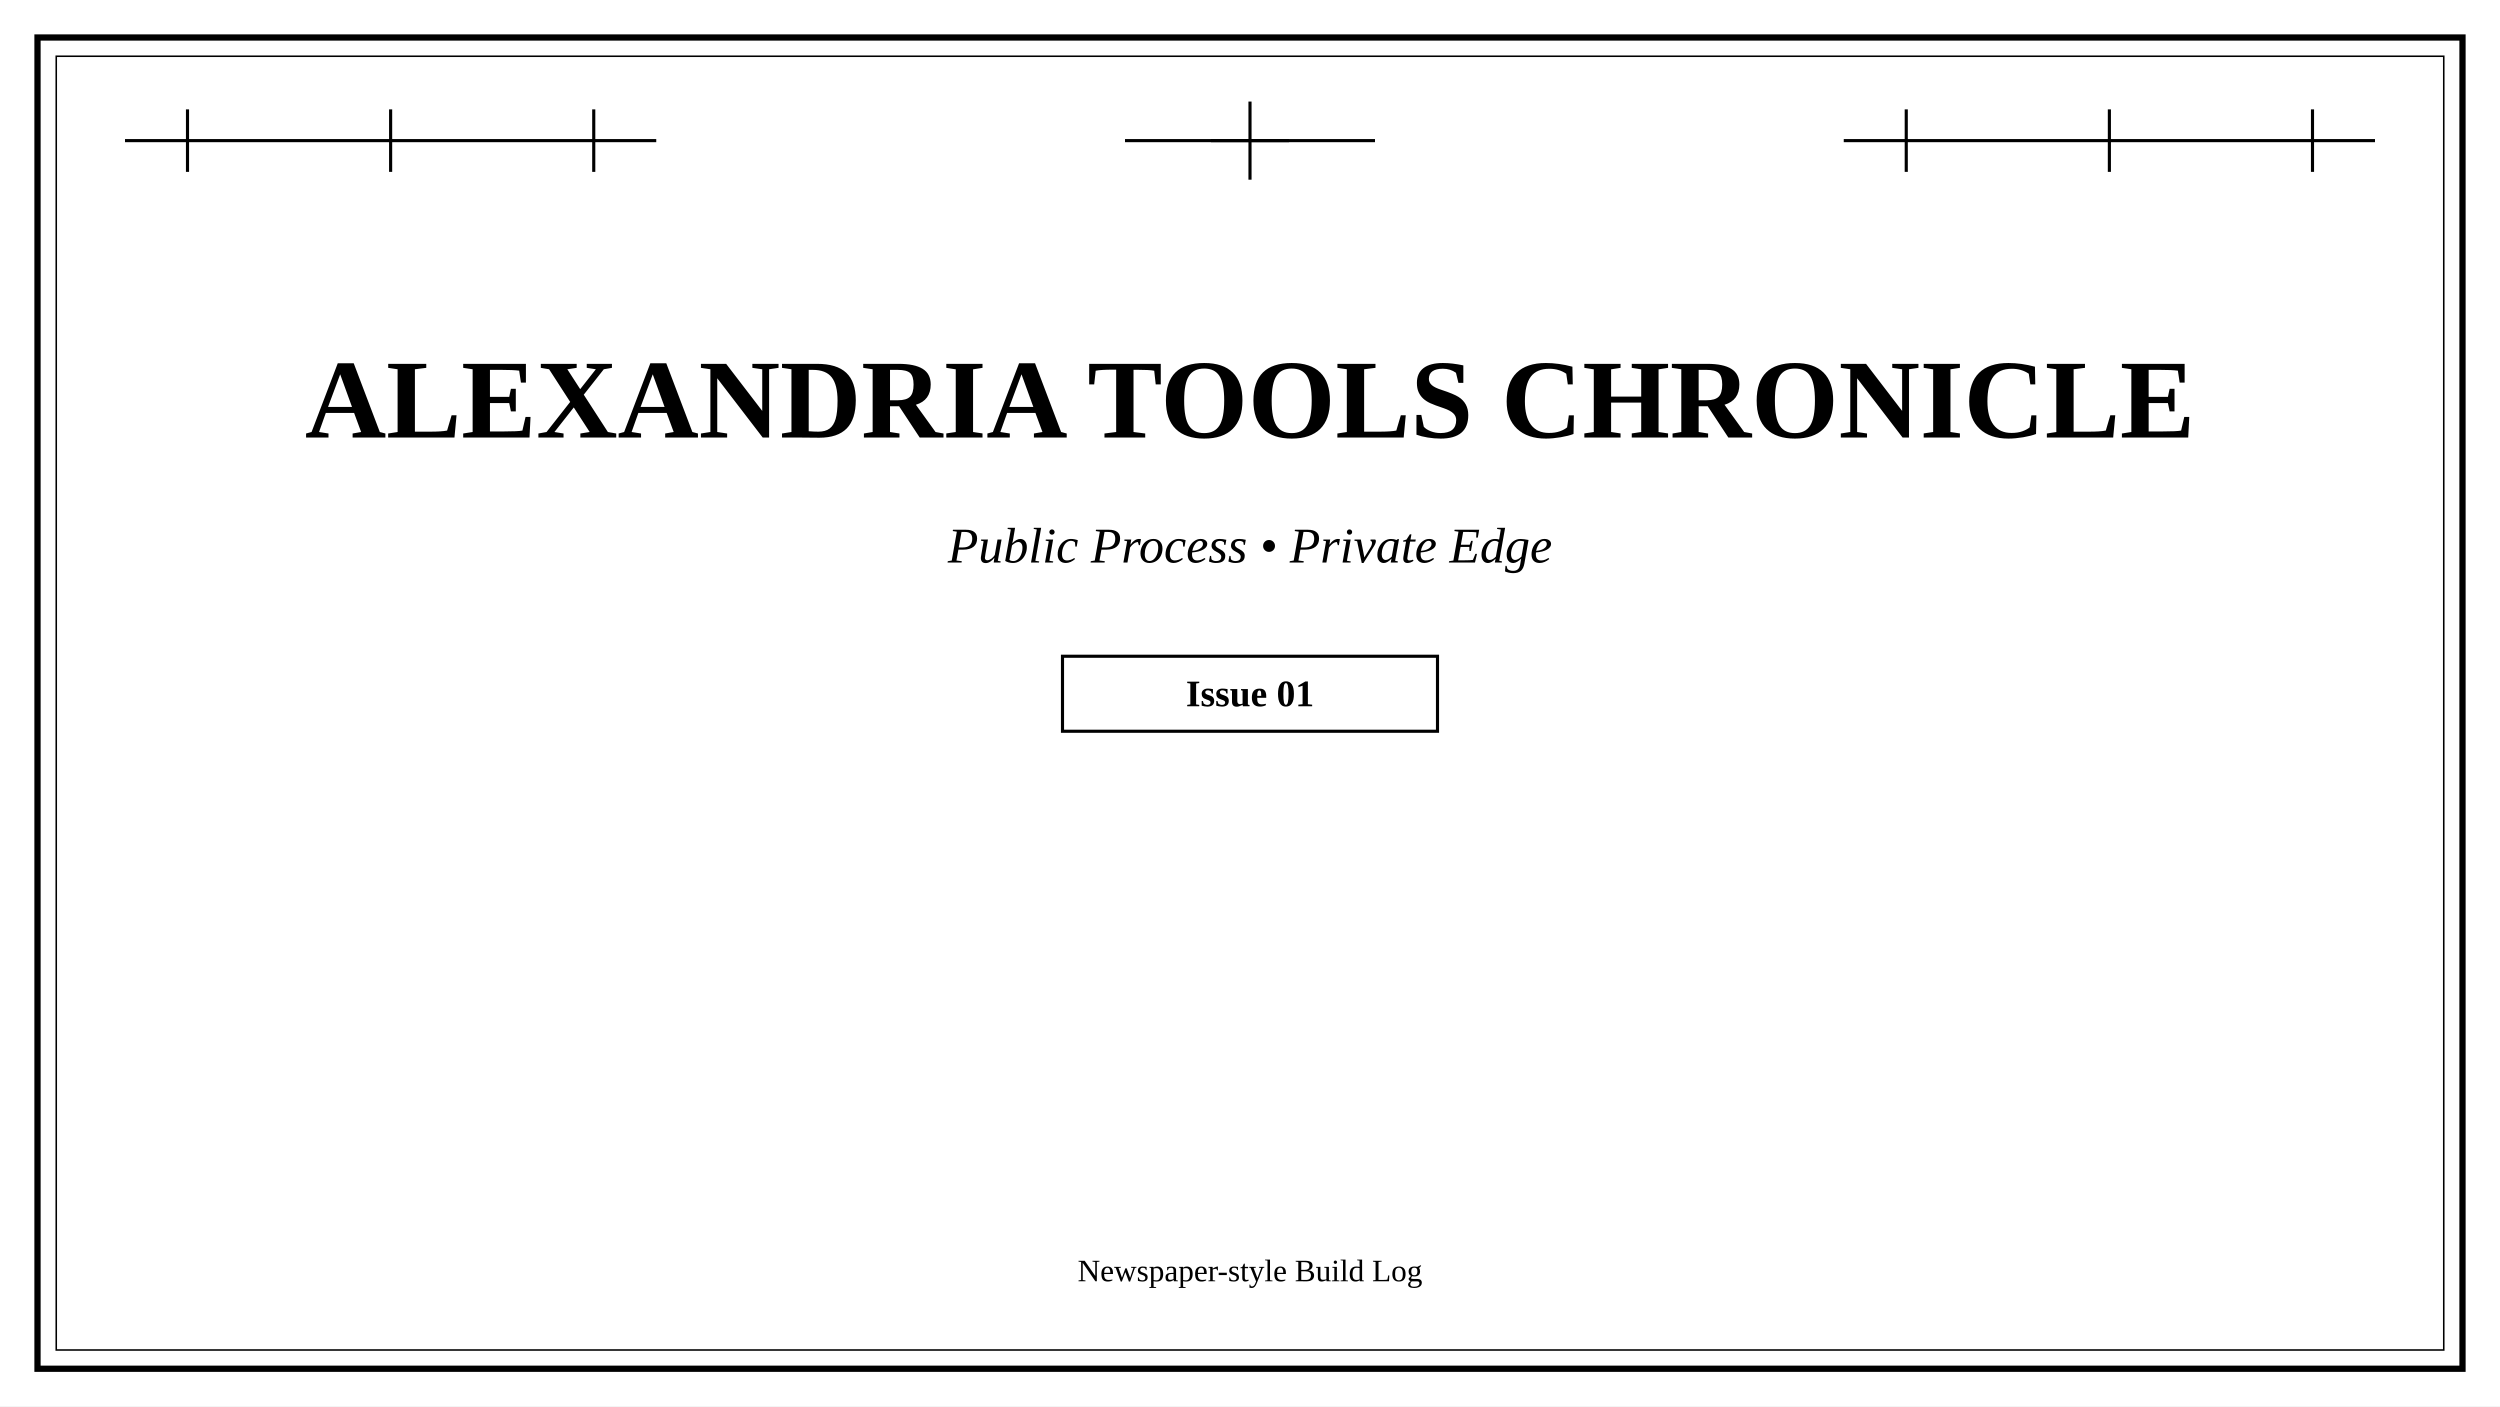
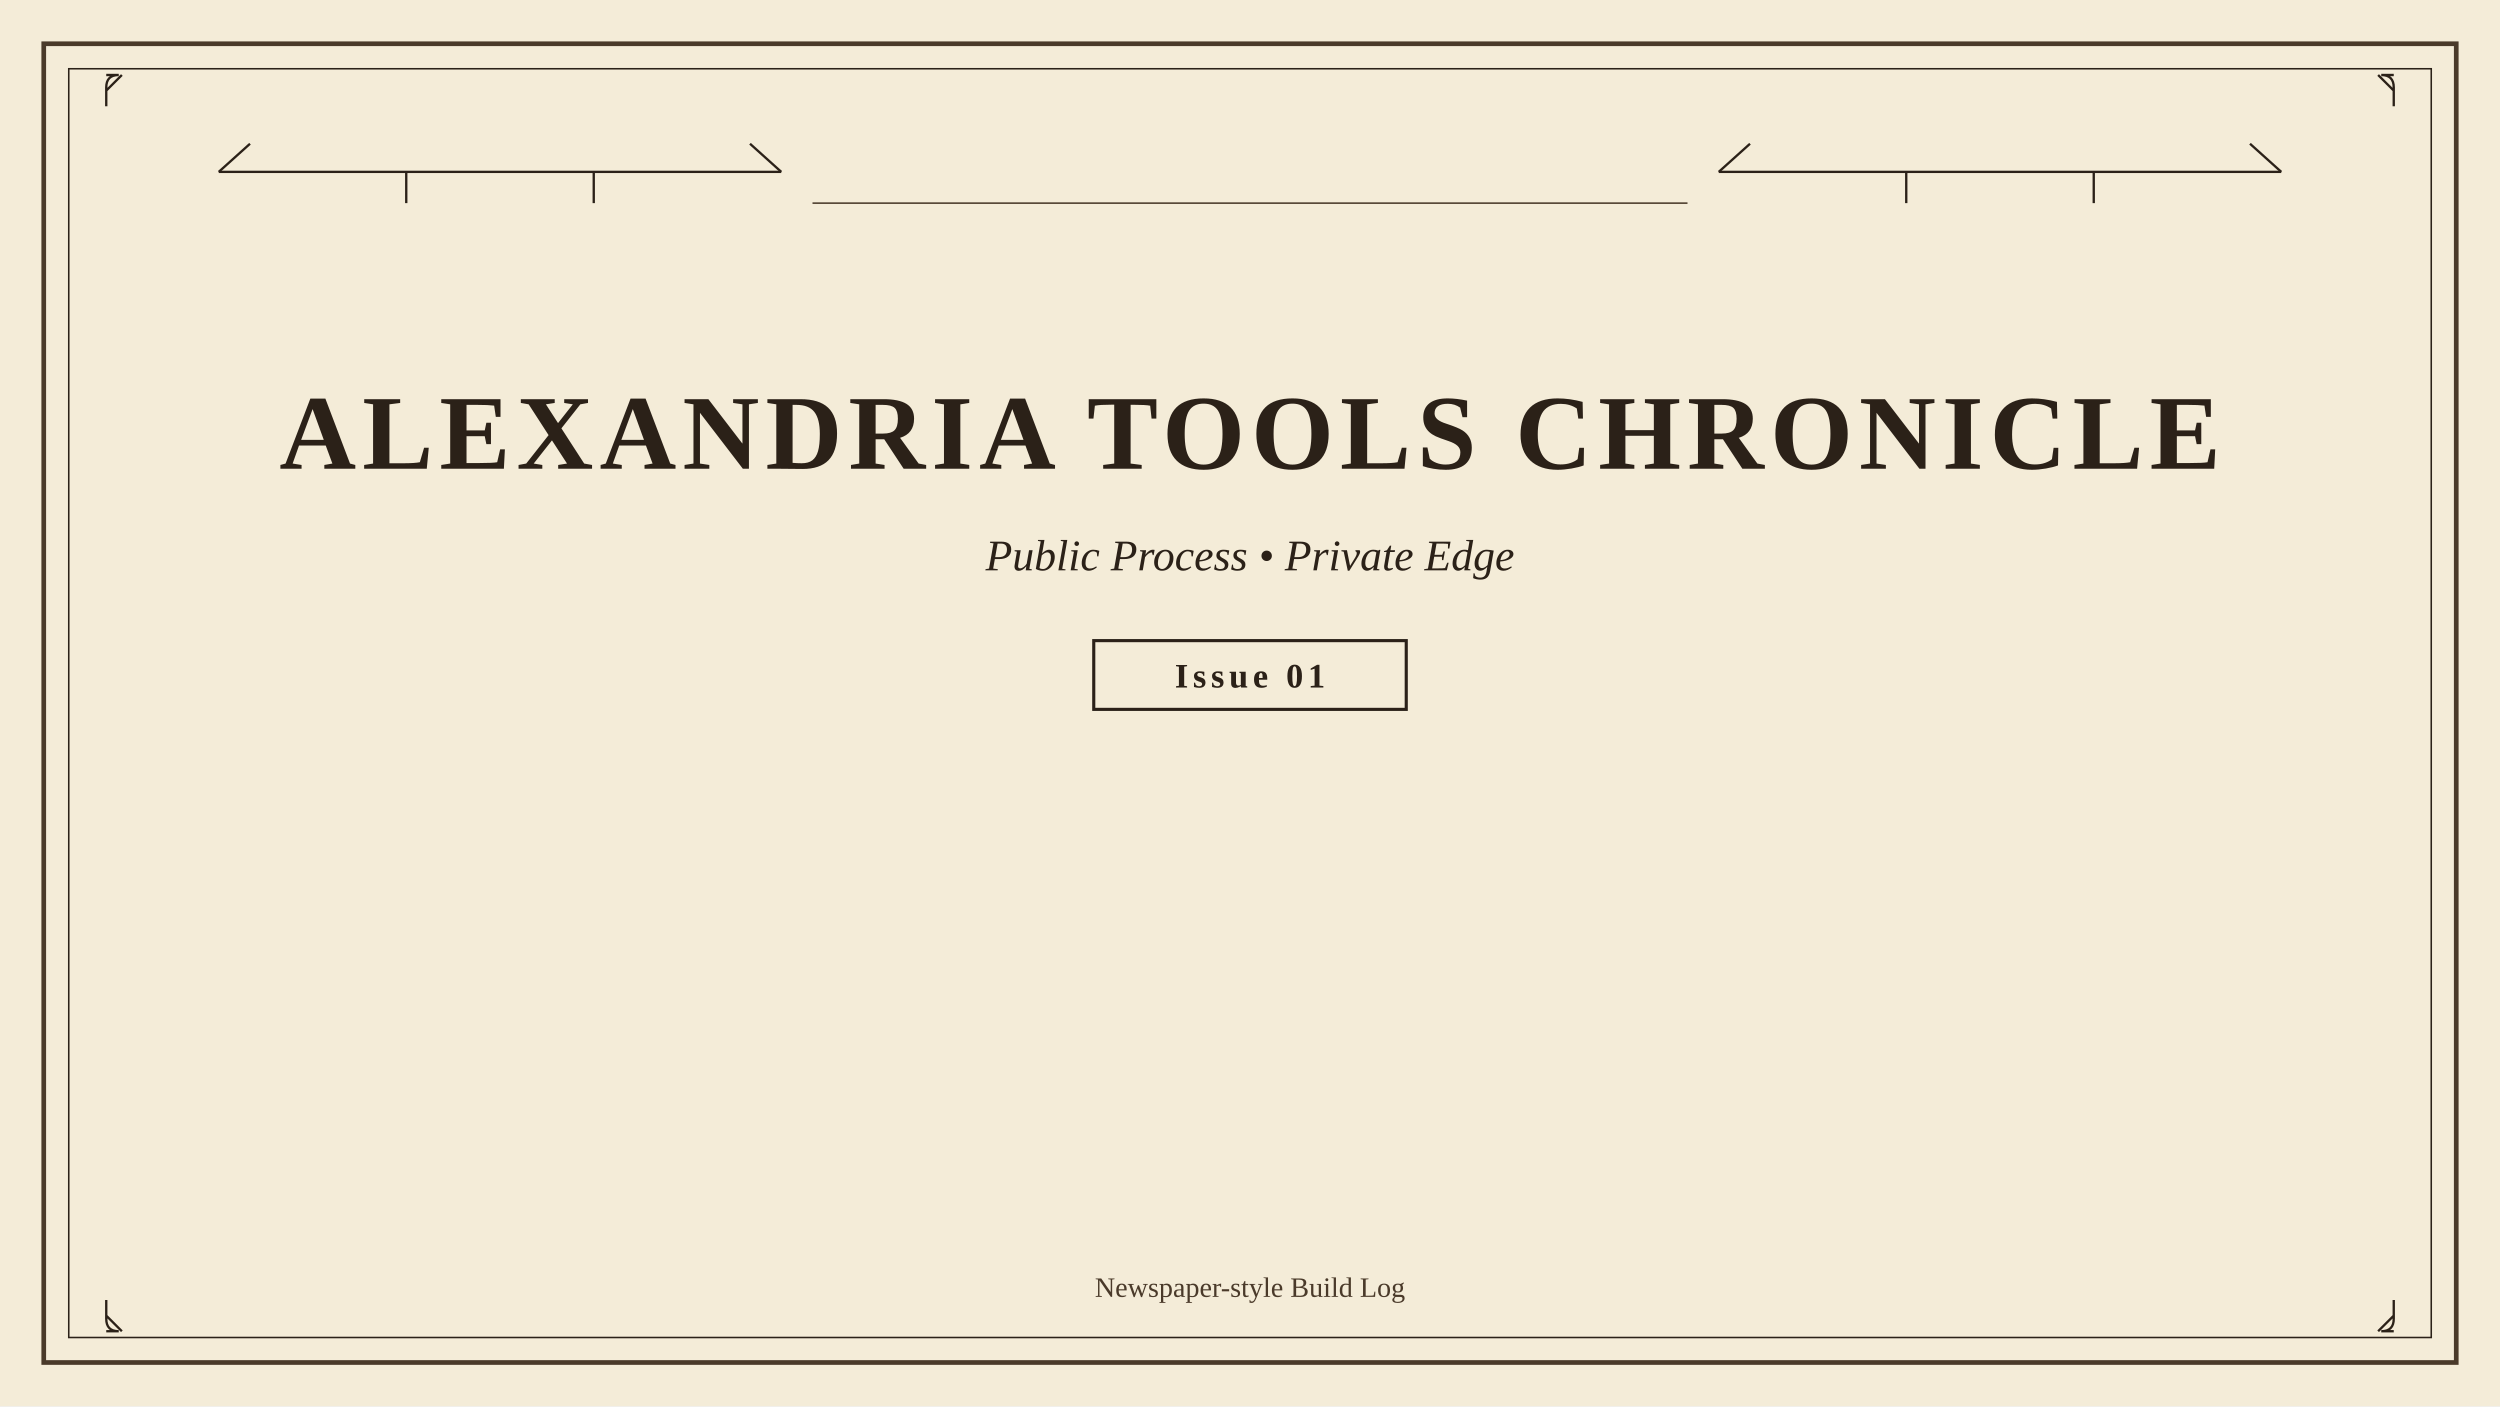
<svg xmlns="http://www.w3.org/2000/svg" width="1600" height="900" viewBox="0 0 1600 900">
-   <rect width="100%" height="100%" fill="#ffffff" />
-   <rect x="24" y="24" width="1552" height="852" fill="none" stroke="#000000" stroke-width="4" />
-   <rect x="36" y="36" width="1528" height="828" fill="none" stroke="#000000" stroke-width="1" />
-   <g stroke="#000000" stroke-width="2" fill="none">
-     <line x1="80" y1="90" x2="420" y2="90" />
-     <line x1="120" y1="70" x2="120" y2="110" />
-     <line x1="250" y1="70" x2="250" y2="110" />
-     <line x1="380" y1="70" x2="380" y2="110" />
-     <line x1="1520" y1="90" x2="1180" y2="90" />
-     <line x1="1480" y1="70" x2="1480" y2="110" />
-     <line x1="1350" y1="70" x2="1350" y2="110" />
-     <line x1="1220" y1="70" x2="1220" y2="110" />
-     <line x1="720" y1="90" x2="880" y2="90" />
-     <line x1="800" y1="65" x2="800" y2="115" />
-     <line x1="775" y1="90" x2="825" y2="90" />
+   <rect width="100%" height="100%" fill="#f4ecd8" />
+   <rect x="28" y="28" width="1544" height="844" fill="none" stroke="#4a3a2a" stroke-width="3" />
+   <rect x="44" y="44" width="1512" height="812" fill="none" stroke="#2b2118" stroke-width="1" />
+   <g stroke="#2b2118" stroke-width="1.5" fill="none">
+     <path d="M 68 68 L 68 56 Q 68 48 76 48 L 68 48 M 68 58 L 78 48" />
+     <path d="M 1532 68 L 1532 56 Q 1532 48 1524 48 L 1532 48 M 1532 58 L 1522 48" />
+     <path d="M 68 832 L 68 844 Q 68 852 76 852 L 68 852 M 68 842 L 78 852" />
+     <path d="M 1532 832 L 1532 844 Q 1532 852 1524 852 L 1532 852 M 1532 842 L 1522 852" />
  </g>
-   <text x="800" y="280" text-anchor="middle" font-family="Georgia, 'Times New Roman', Times, serif" font-size="72" font-weight="bold" fill="#000000">ALEXANDRIA TOOLS CHRONICLE</text>
-   <text x="800" y="360" text-anchor="middle" font-family="Georgia, 'Times New Roman', Times, serif" font-size="32" font-style="italic" fill="#000000">Public Process • Private Edge</text>
-   <rect x="680" y="420" width="240" height="48" fill="none" stroke="#000000" stroke-width="2" />
-   <text x="800" y="452" text-anchor="middle" font-family="Georgia, 'Times New Roman', Times, serif" font-size="24" font-weight="bold" fill="#000000">Issue 01</text>
-   <text x="800" y="820" text-anchor="middle" font-family="Georgia, 'Times New Roman', Times, serif" font-size="20" fill="#000000">Newspaper-style Build Log</text>
+   <g stroke="#2b2118" stroke-width="1.5" fill="none">
+     <line x1="140" y1="110" x2="500" y2="110" />
+     <line x1="140" y1="110" x2="160" y2="92" />
+     <line x1="260" y1="110" x2="260" y2="130" />
+     <line x1="380" y1="110" x2="380" y2="130" />
+     <line x1="500" y1="110" x2="480" y2="92" />
+   </g>
+   <g stroke="#2b2118" stroke-width="1.5" fill="none">
+     <line x1="1460" y1="110" x2="1100" y2="110" />
+     <line x1="1460" y1="110" x2="1440" y2="92" />
+     <line x1="1340" y1="110" x2="1340" y2="130" />
+     <line x1="1220" y1="110" x2="1220" y2="130" />
+     <line x1="1100" y1="110" x2="1120" y2="92" />
+   </g>
+   <g stroke="#4a3a2a" stroke-width="1" fill="none">
+     <line x1="520" y1="130" x2="1080" y2="130" />
+   </g>
+   <text x="800" y="300" text-anchor="middle" font-family="Georgia, 'Times New Roman', serif" font-size="68" font-weight="bold" letter-spacing="4" fill="#2b2118">ALEXANDRIA TOOLS CHRONICLE</text>
+   <text x="800" y="365" text-anchor="middle" font-family="Georgia, 'Times New Roman', serif" font-size="28" font-style="italic" fill="#2b2118">Public Process • Private Edge</text>
+   <rect x="700" y="410" width="200" height="44" fill="none" stroke="#2b2118" stroke-width="2" />
+   <text x="800" y="440" text-anchor="middle" font-family="Georgia, 'Times New Roman', serif" font-size="22" font-weight="bold" letter-spacing="3" fill="#2b2118">Issue 01</text>
+   <text x="800" y="830" text-anchor="middle" font-family="Georgia, 'Times New Roman', serif" font-size="18" fill="#4a3a2a">Newspaper-style Build Log</text>
</svg>
